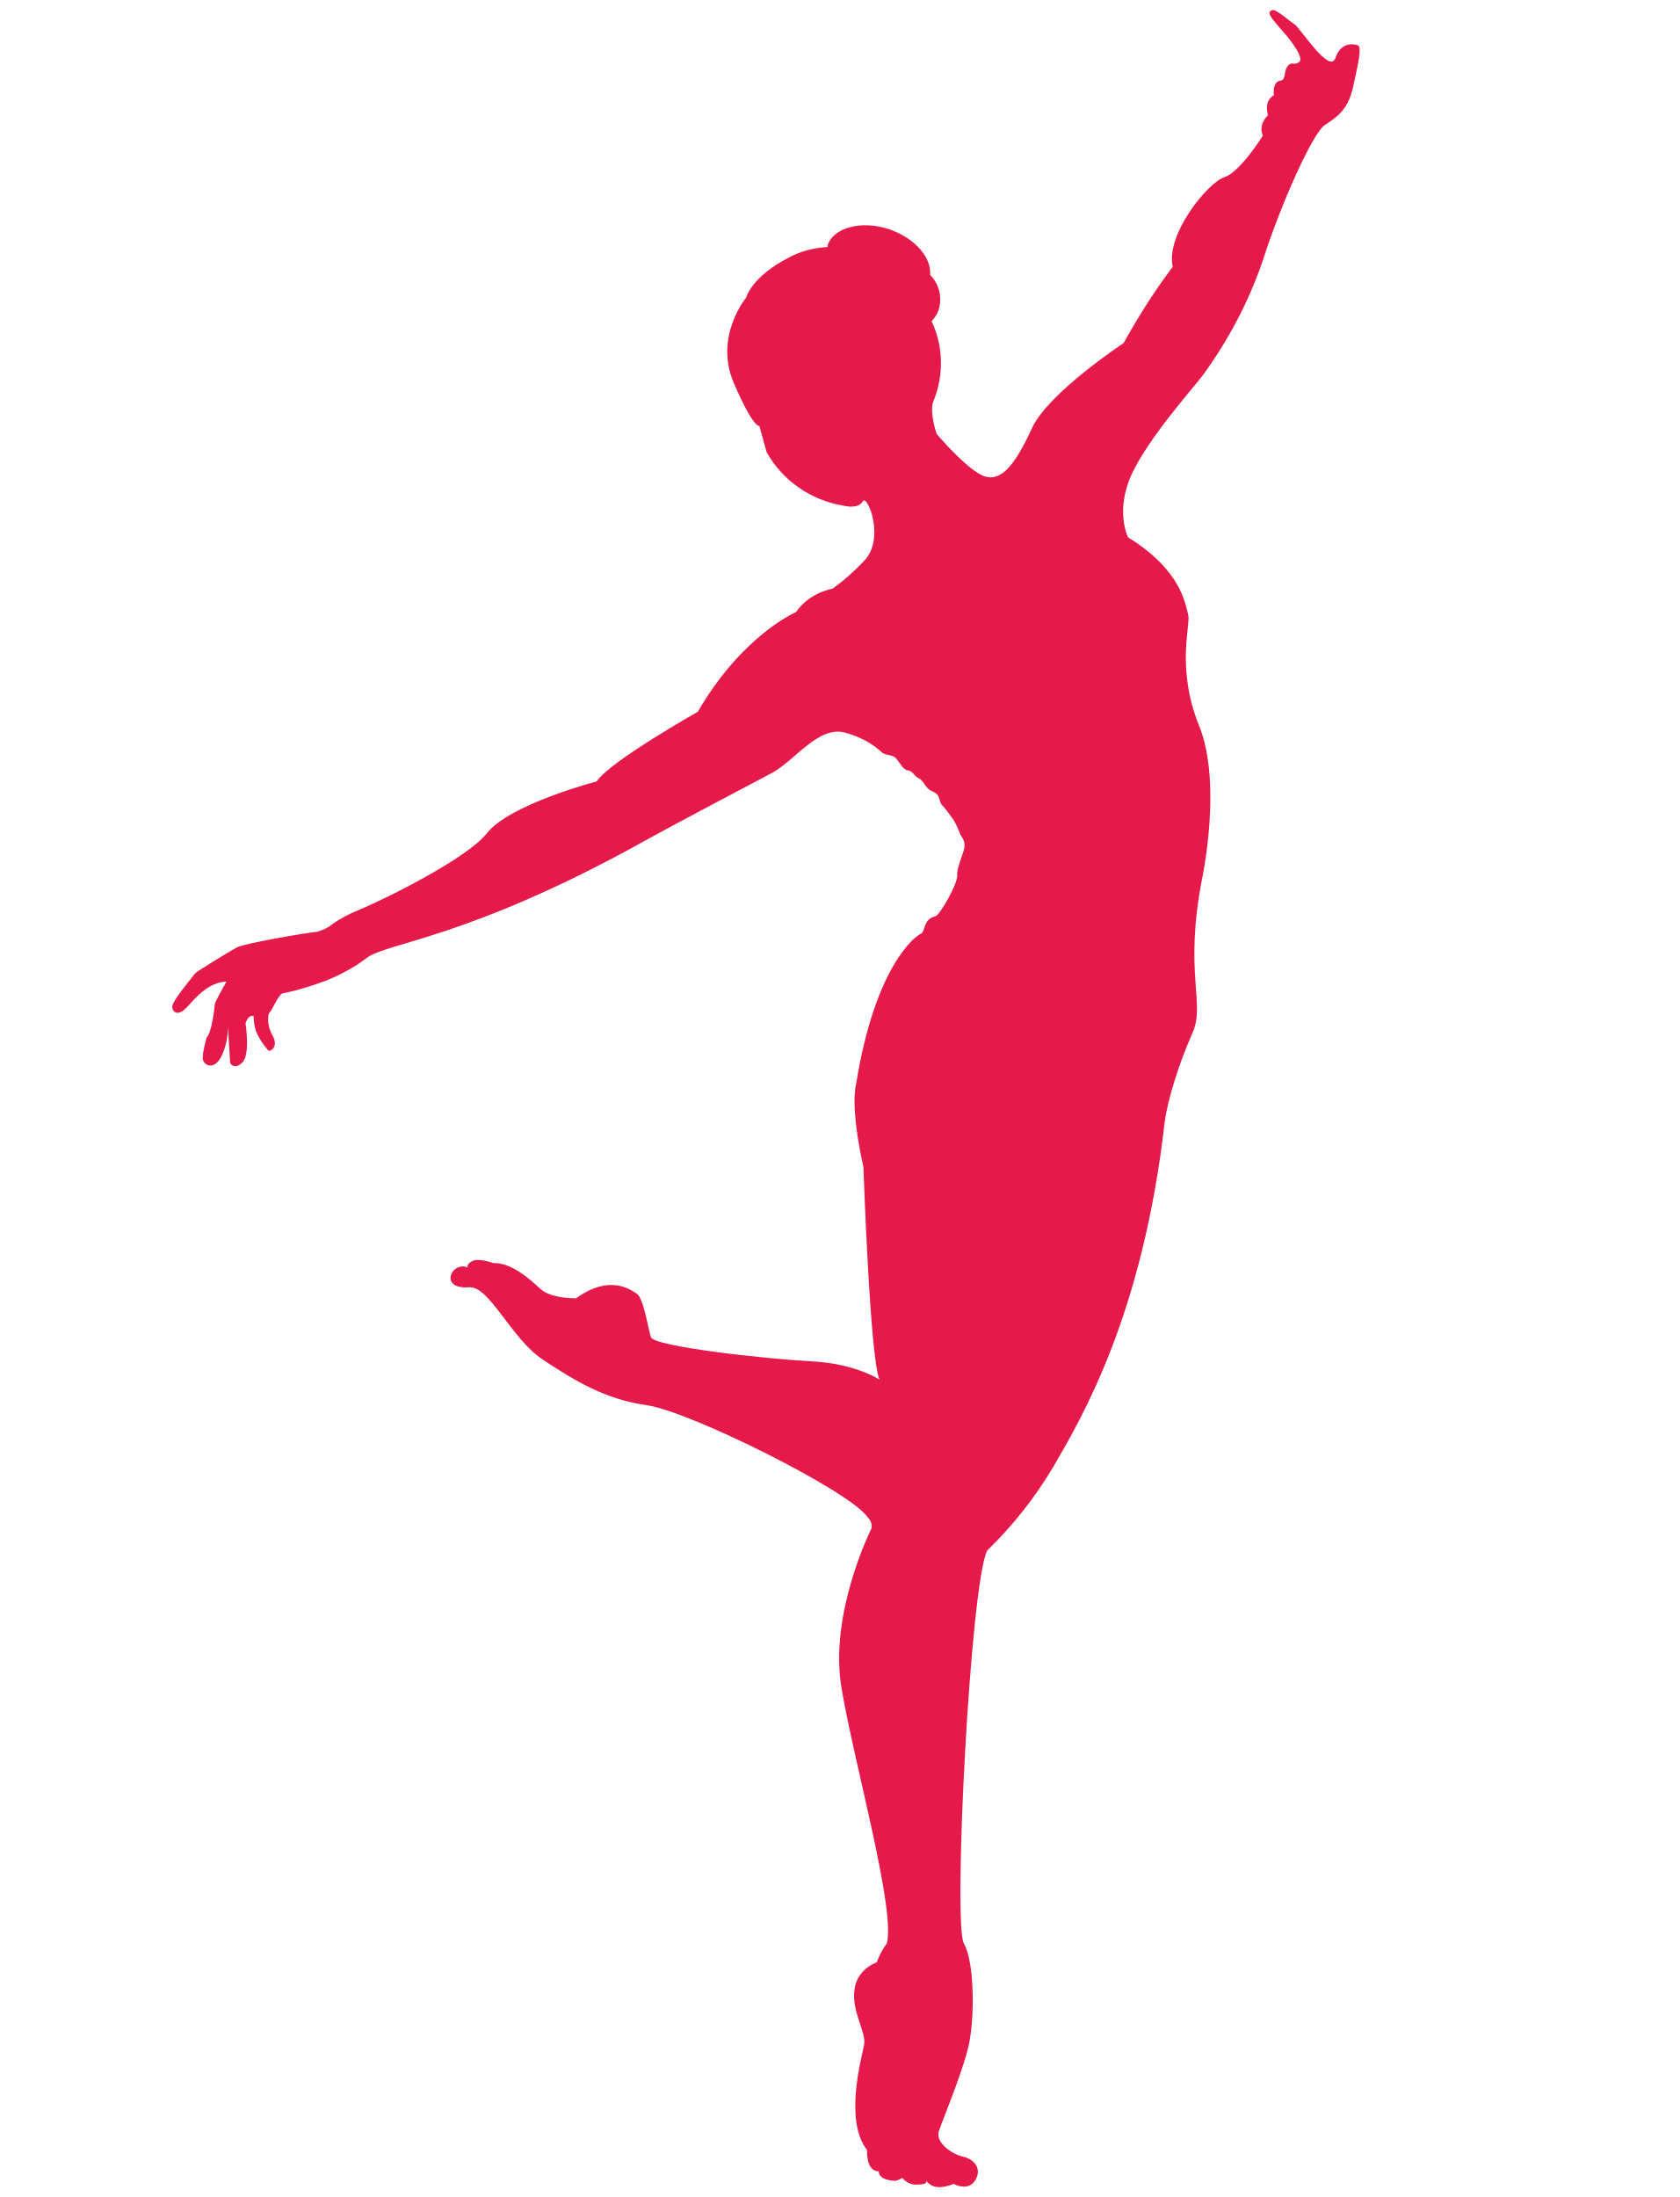
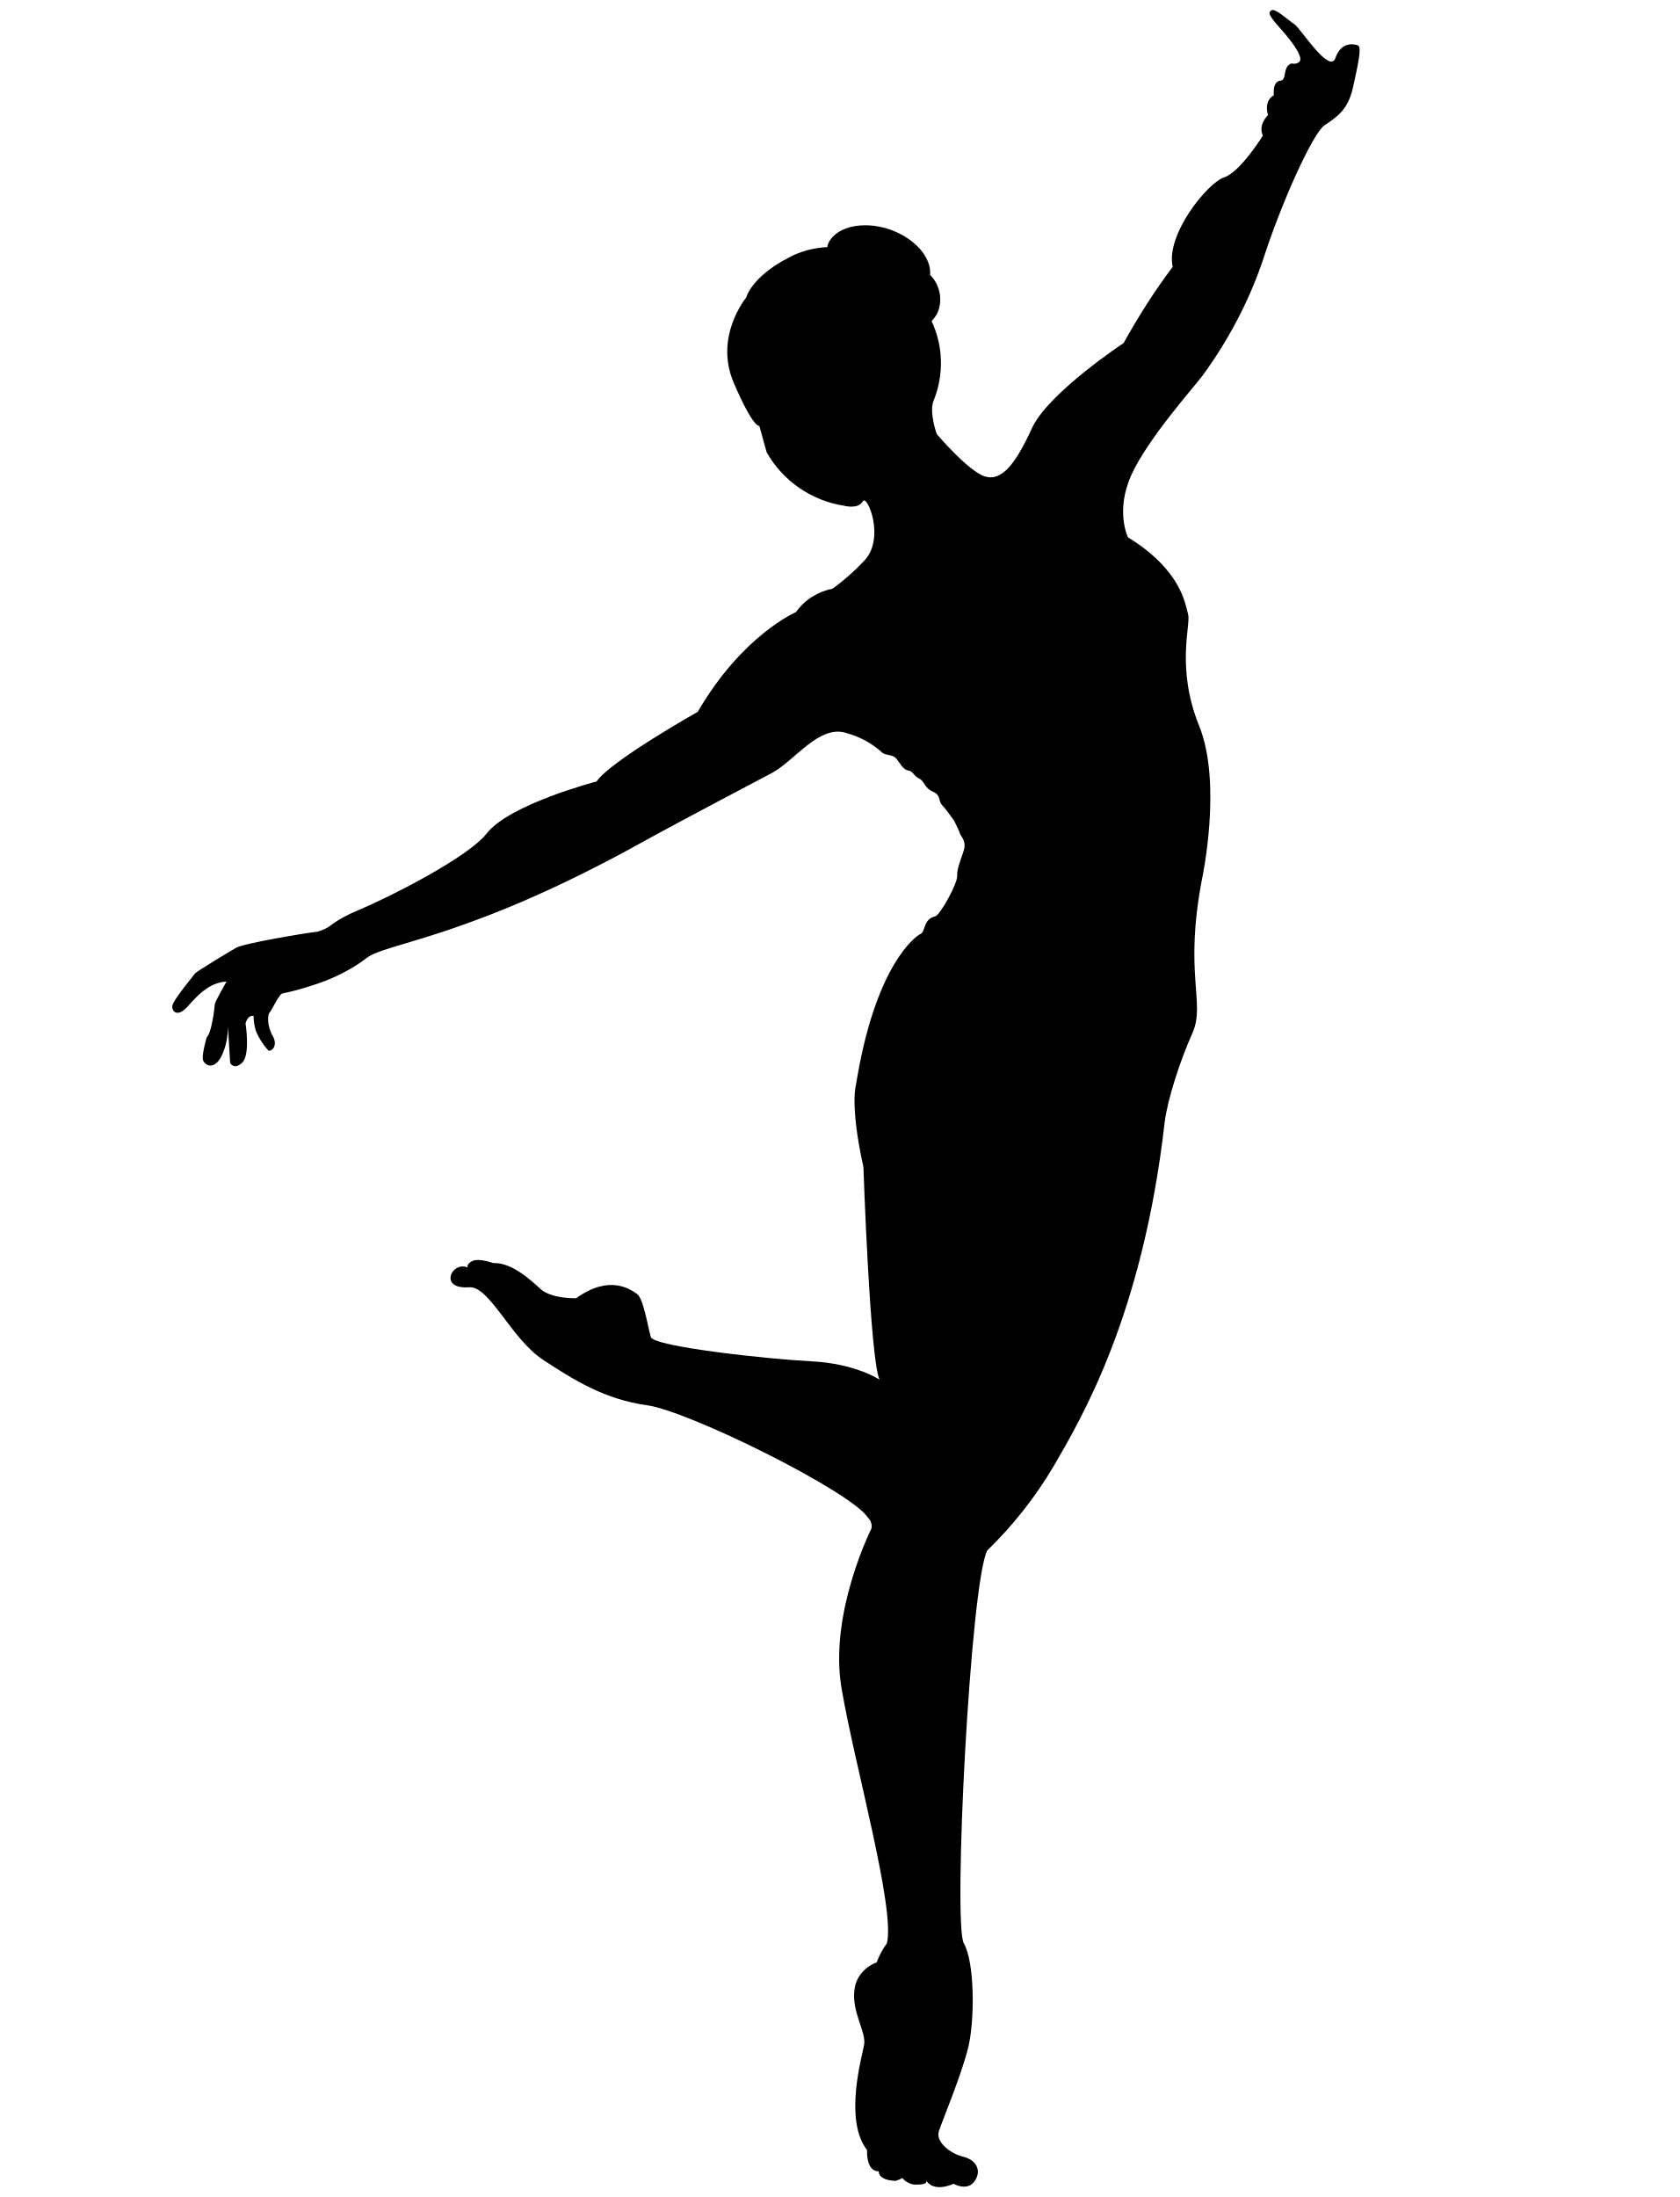
- <svg xmlns="http://www.w3.org/2000/svg" version="1.1" id="Layer_1" x="0px" y="0px" viewBox="0 0 229.2 299.7" style="enable-background:new 0 0 229.2 299.7;" xml:space="preserve">
-   <style type="text/css">
- 	.st0{fill:#E51A4A;}
- </style>
-   <path id="Path_365_2_" class="st0" d="M185.3,6.2c-0.5-0.2-2.3-0.6-3.1,1.7c-0.8,2.3-4.8-4.1-5.6-4.6s-2.6-2.2-3.1-1.9  s-0.5,0.6,1.2,2.5s3.3,4.1,2.5,4.6s-0.9-0.2-1.5,0.5s-0.2,1.9-1,2s-1,1-0.9,2c0,0-1.4,0.6-0.8,2.7c0,0-1.4,1.3-0.7,2.8  c0,0-3.1,5-5.3,5.7S159,32,160,36.4c-2.5,3.3-4.7,6.8-6.7,10.4c0,0-10.3,6.8-12.5,11.6s-4.1,7.3-6.4,6.6s-6.6-5.8-6.6-5.8  s-1.1-3.1-0.4-4.6c1.4-3.5,1.3-7.4-0.3-10.8c0.3-0.3,0.5-0.6,0.7-0.9c0.9-1.8,0.5-4-0.9-5.4c0.2-2.4-2.1-5-5.5-6.2  c-3.8-1.3-7.7-0.3-8.5,2.2c0,0.1,0,0.1,0,0.2c-1.9,0.1-3.8,0.6-5.4,1.5c-5,2.6-5.7,5.4-5.7,5.4s-4.4,5.3-1.7,11.6s3.5,5.9,3.5,5.9  l1,3.6c2.2,3.9,6.1,6.6,10.6,7.3c0,0,1.9,0.5,2.5-0.6s3.2,5.2,0.1,8.2c-1.3,1.4-2.7,2.6-4.2,3.7c-2,0.4-3.8,1.5-5,3.2  c0,0-7.3,3.1-13.4,13.6c0,0-11.9,6.7-13.8,9.5c0,0-11.9,3.1-15,7.1c-2.6,3.3-13.3,8.7-17.6,10.5c-1.2,0.5-2.4,1.1-3.5,1.9  c-0.6,0.5-1.3,0.8-2,1c-1.2,0.1-10.2,1.6-11.1,2.2c-0.9,0.5-5.5,3.3-5.6,3.5s-3.1,3.7-3.1,4.5s0.8,1.4,2,0.1s2.9-3.4,5.4-3.5  c0,0-1.6,2.8-1.6,3.1s-0.4,3.9-1.1,4.5c0,0-0.7,2.4-0.5,3.1s1.4,1.4,2.4-0.3c0.7-1.3,1-2.8,1-4.3l0.3,5c0,0,0.5,1,1.6,0  c1.2-1,0.5-5.4,0.5-5.4s0.3-1.2,1.1-1c0,0.7,0.1,1.3,0.3,2c0.4,1,1,1.9,1.7,2.7c0.4,0.2,1.4-0.6,0.6-2s-0.7-2.9-0.4-3.2  s1.3-2.6,1.8-2.6c2-0.4,3.9-1,5.8-1.7c2-0.8,3.9-1.8,5.6-3.1c2.6-2.1,13.8-2.6,37.6-15.8c4.5-2.5,15.9-8.5,17.8-9.5  c3.2-1.8,6.4-6.6,10.1-5.4c1.8,0.5,3.5,1.4,4.9,2.7c0.6,0.4,1.4,0.2,1.9,0.8s0.9,1.5,1.6,1.6s0.8,0.8,1.5,1.1s0.7,1.3,1.9,1.8  c1.1,0.5,0.7,1.2,1.2,1.8c0.6,0.6,1.4,1.8,1.7,2.2c0.3,0.6,0.6,1.2,0.8,1.8c0.3,0.5,0.6,0.8,0.6,1.6s-1.1,2.9-1,4s-2.4,5.5-3,5.6  c-1.7,0.4-1.3,2.1-2,2.4s-6.2,4.3-8.8,20.5c0,0-0.9,2.7,1,11.3c0,0,0.9,26.3,2.2,29c0,0-3.3-2.2-9.3-2.5s-21.5-2-21.9-3.3  s-1-5.3-1.9-5.9s-3.7-2.7-8.3,0.6c0,0-3.4,0.1-4.9-1.3s-4-3.6-6.4-3.5c0,0-1.9-0.7-2.8-0.3s-0.7,0.9-0.7,0.9  c-0.7-0.3-1.4-0.1-1.9,0.4c-0.8,0.9-0.7,2.5,2.1,2.3s5.7,7,10.1,9.9s8.5,5.4,14.2,6.2s27.7,11.7,30.1,15.3c0.4,0.4,0.6,0.9,0.5,1.5  c0,0-5.8,11.5-4.1,21.7s7.4,30.2,6.2,34.9c-0.6,0.8-1,1.6-1.4,2.6c-1.6,0.6-2.8,2-3,3.6c-0.5,3,1.6,5.9,1.3,7.6s-2.8,10.3,0.4,14.4  c0,0-0.2,2.9,1.6,2.9c0,0-0.2,1.2,2.3,1.3c0.3-0.1,0.6-0.2,0.9-0.4c0.5,0.6,1.3,1,2.1,0.9c1.2,0,1.2-0.3,1.2-0.5  c0.2,0.3,1.1,1.5,3.7,0.4c0,0,1.9,1.1,2.9-0.4s0.1-2.9-1.6-3.3s-3.8-2-3.3-3.5c0.5-1.5,3.1-7.7,4-11.4s0.9-11.6-0.6-14.2  s0.9-49.3,3.2-53.6c3.5-3.4,6.5-7.2,9-11.4c3.9-6.7,12.2-20.7,15.2-47c0.4-3.2,2.1-8.4,3.8-12.2c1.8-4.1-1.2-8,1.3-21  c0,0,2.8-13-0.4-20.9s-1.1-13.8-1.5-15.2s-0.9-6-8.2-10.5c0,0-1.8-3.6,0.5-8.6s8.6-12,9.7-13.5c3.5-4.8,6.3-10.1,8.2-15.7  c2.5-7.8,6.8-17.3,8.4-18.4s3.2-2,3.9-5.2S185.8,6.5,185.3,6.2" />
+ <svg xmlns="http://www.w3.org/2000/svg" class="svg-sport" version="1.1" id="Layer_1" x="0px" y="0px" viewBox="0 0 229.2 299.7" style="enable-background:new 0 0 229.2 299.7;" xml:space="preserve">
+   <path id="Path_365_2_" class="st0" d="M185.3,6.2c-0.5-0.2-2.3-0.6-3.1,1.7c-0.8,2.3-4.8-4.1-5.6-4.6s-2.6-2.2-3.1-1.9                      s-0.5,0.6,1.2,2.5s3.3,4.1,2.5,4.6s-0.9-0.2-1.5,0.5s-0.2,1.9-1,2s-1,1-0.9,2c0,0-1.4,0.6-0.8,2.7c0,0-1.4,1.3-0.7,2.8                      c0,0-3.1,5-5.3,5.7S159,32,160,36.4c-2.5,3.3-4.7,6.8-6.7,10.4c0,0-10.3,6.8-12.5,11.6s-4.1,7.3-6.4,6.6s-6.6-5.8-6.6-5.8                      s-1.1-3.1-0.4-4.6c1.4-3.5,1.3-7.4-0.3-10.8c0.3-0.3,0.5-0.6,0.7-0.9c0.9-1.8,0.5-4-0.9-5.4c0.2-2.4-2.1-5-5.5-6.2                      c-3.8-1.3-7.7-0.3-8.5,2.2c0,0.1,0,0.1,0,0.2c-1.9,0.1-3.8,0.6-5.4,1.5c-5,2.6-5.7,5.4-5.7,5.4s-4.4,5.3-1.7,11.6s3.5,5.9,3.5,5.9                      l1,3.6c2.2,3.9,6.1,6.6,10.6,7.3c0,0,1.9,0.5,2.5-0.6s3.2,5.2,0.1,8.2c-1.3,1.4-2.7,2.6-4.2,3.7c-2,0.4-3.8,1.5-5,3.2                      c0,0-7.3,3.1-13.4,13.6c0,0-11.9,6.7-13.8,9.5c0,0-11.9,3.1-15,7.1c-2.6,3.3-13.3,8.7-17.6,10.5c-1.2,0.5-2.4,1.1-3.5,1.9                      c-0.6,0.5-1.3,0.8-2,1c-1.2,0.1-10.2,1.6-11.1,2.2c-0.9,0.5-5.5,3.3-5.6,3.5s-3.1,3.7-3.1,4.5s0.8,1.4,2,0.1s2.9-3.4,5.4-3.5                      c0,0-1.6,2.8-1.6,3.1s-0.4,3.9-1.1,4.5c0,0-0.7,2.4-0.5,3.1s1.4,1.4,2.4-0.3c0.7-1.3,1-2.8,1-4.3l0.3,5c0,0,0.5,1,1.6,0                      c1.2-1,0.5-5.4,0.5-5.4s0.3-1.2,1.1-1c0,0.7,0.1,1.3,0.3,2c0.4,1,1,1.9,1.7,2.7c0.4,0.2,1.4-0.6,0.6-2s-0.7-2.9-0.4-3.2                      s1.3-2.6,1.8-2.6c2-0.4,3.9-1,5.8-1.7c2-0.8,3.9-1.8,5.6-3.1c2.6-2.1,13.8-2.6,37.6-15.8c4.5-2.5,15.9-8.5,17.8-9.5                      c3.2-1.8,6.4-6.6,10.1-5.4c1.8,0.5,3.5,1.4,4.9,2.7c0.6,0.4,1.4,0.2,1.9,0.8s0.9,1.5,1.6,1.6s0.8,0.8,1.5,1.1s0.7,1.3,1.9,1.8                      c1.1,0.5,0.7,1.2,1.2,1.8c0.6,0.6,1.4,1.8,1.7,2.2c0.3,0.6,0.6,1.2,0.8,1.8c0.3,0.5,0.6,0.8,0.6,1.6s-1.1,2.9-1,4s-2.4,5.5-3,5.6                      c-1.7,0.4-1.3,2.1-2,2.4s-6.2,4.3-8.8,20.5c0,0-0.9,2.7,1,11.3c0,0,0.9,26.3,2.2,29c0,0-3.3-2.2-9.3-2.5s-21.5-2-21.9-3.3                      s-1-5.3-1.9-5.9s-3.7-2.7-8.3,0.6c0,0-3.4,0.1-4.9-1.3s-4-3.6-6.4-3.5c0,0-1.9-0.7-2.8-0.3s-0.7,0.9-0.7,0.9                      c-0.7-0.3-1.4-0.1-1.9,0.4c-0.8,0.9-0.7,2.5,2.1,2.3s5.7,7,10.1,9.9s8.5,5.4,14.2,6.2s27.7,11.7,30.1,15.3c0.4,0.4,0.6,0.9,0.5,1.5                      c0,0-5.8,11.5-4.1,21.7s7.4,30.2,6.2,34.9c-0.6,0.8-1,1.6-1.4,2.6c-1.6,0.6-2.8,2-3,3.6c-0.5,3,1.6,5.9,1.3,7.6s-2.8,10.3,0.4,14.4                      c0,0-0.2,2.9,1.6,2.9c0,0-0.2,1.2,2.3,1.3c0.3-0.1,0.6-0.2,0.9-0.4c0.5,0.6,1.3,1,2.1,0.9c1.2,0,1.2-0.3,1.2-0.5                      c0.2,0.3,1.1,1.5,3.7,0.4c0,0,1.9,1.1,2.9-0.4s0.1-2.9-1.6-3.3s-3.8-2-3.3-3.5c0.5-1.5,3.1-7.7,4-11.4s0.9-11.6-0.6-14.2                      s0.9-49.3,3.2-53.6c3.5-3.4,6.5-7.2,9-11.4c3.9-6.7,12.2-20.7,15.2-47c0.4-3.2,2.1-8.4,3.8-12.2c1.8-4.1-1.2-8,1.3-21                      c0,0,2.8-13-0.4-20.9s-1.1-13.8-1.5-15.2s-0.9-6-8.2-10.5c0,0-1.8-3.6,0.5-8.6s8.6-12,9.7-13.5c3.5-4.8,6.3-10.1,8.2-15.7                      c2.5-7.8,6.8-17.3,8.4-18.4s3.2-2,3.9-5.2S185.8,6.5,185.3,6.2" />
</svg>
